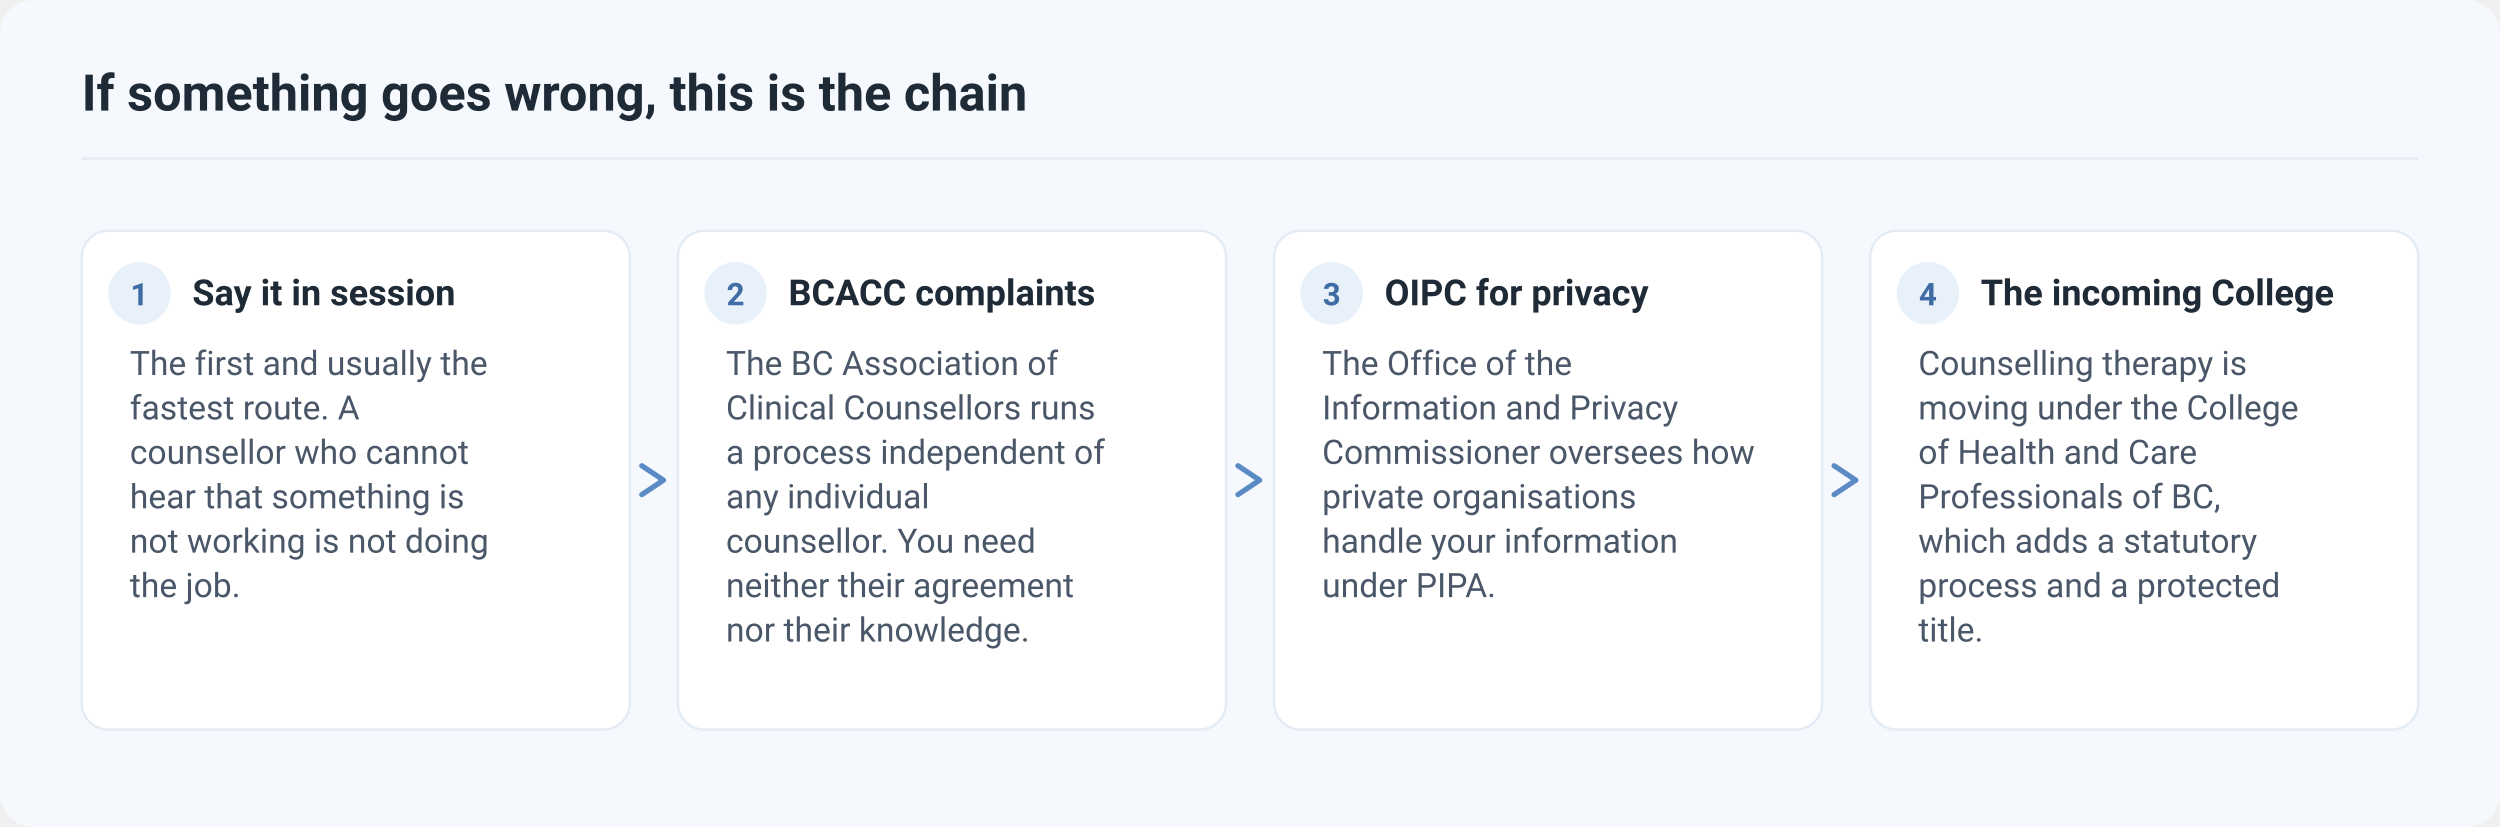
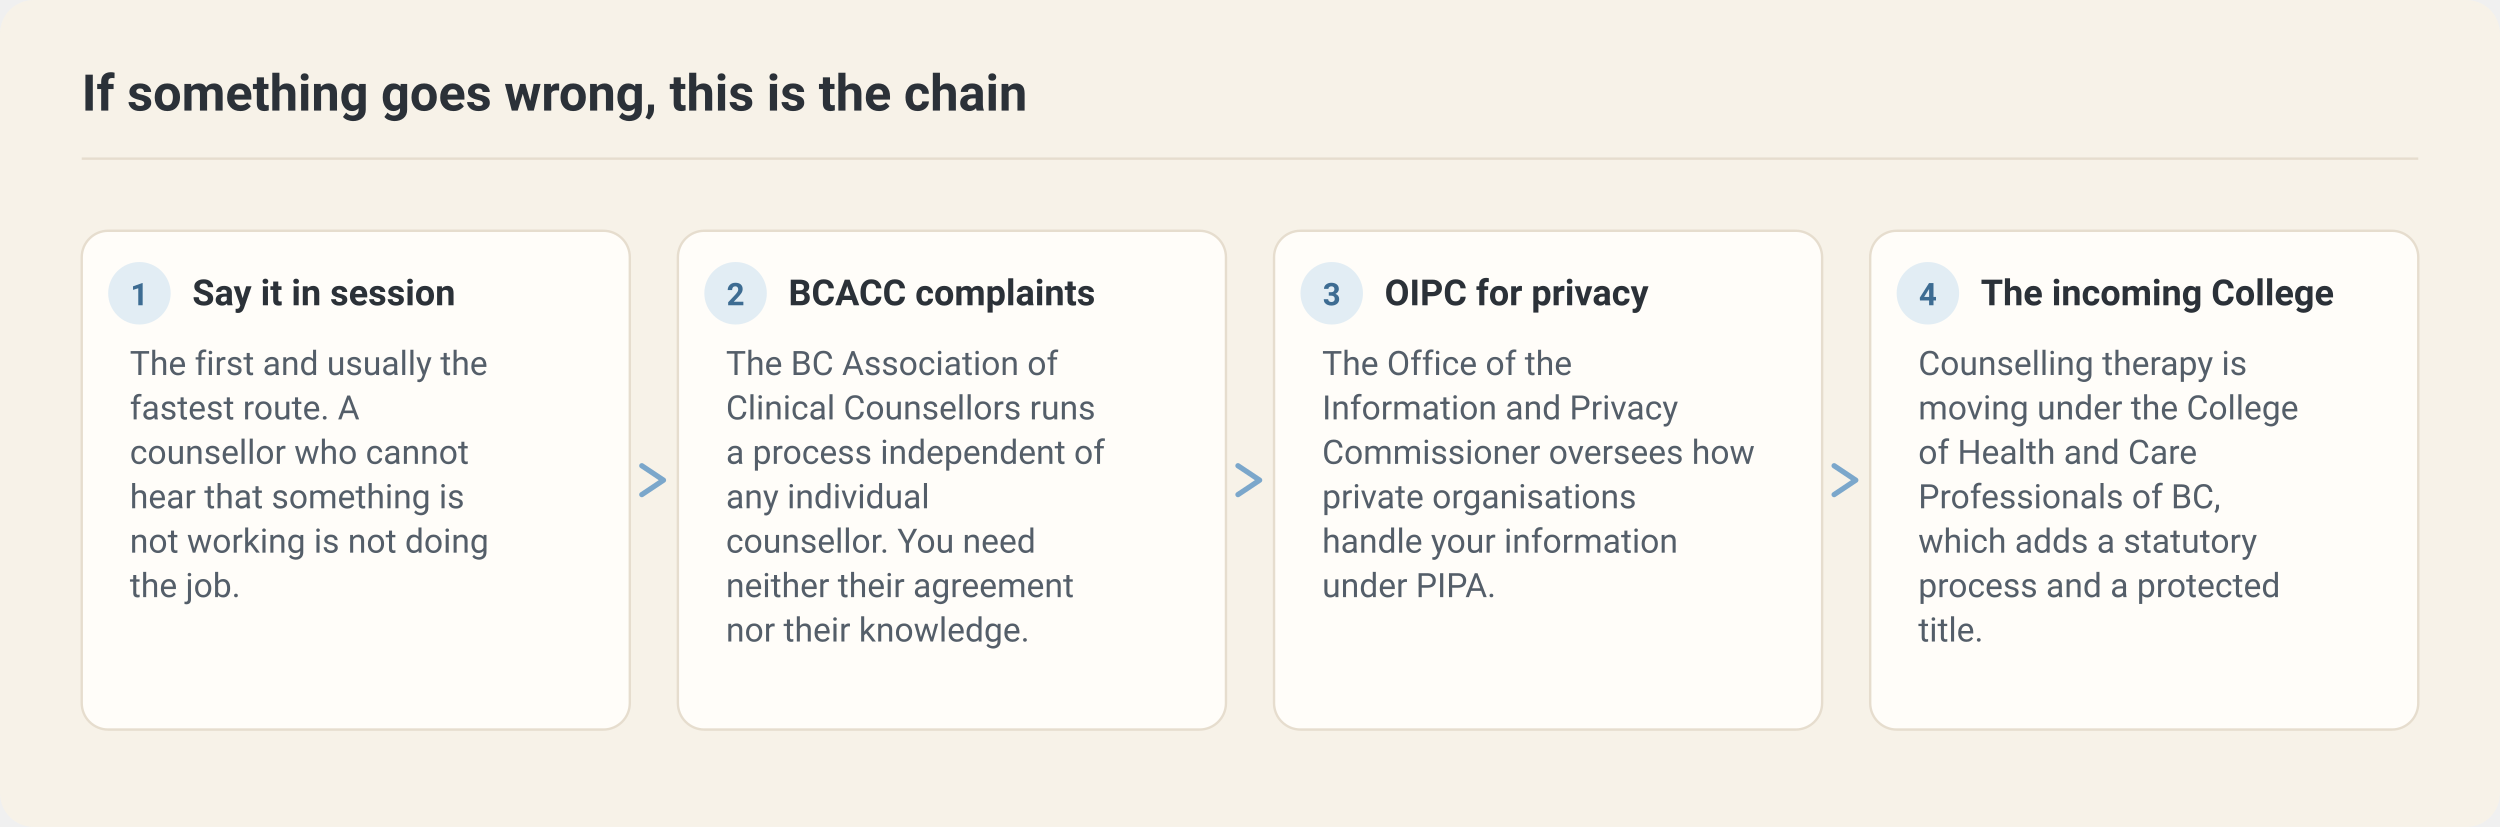
<svg xmlns="http://www.w3.org/2000/svg" viewBox="0 0 1040 344" width="1040" height="344" role="img" aria-labelledby="t d" font-family="-apple-system,BlinkMacSystemFont,'Segoe UI',Roboto,Helvetica,Arial,sans-serif">
-   <rect width="1040" height="344" rx="14" fill="#f5f9fd" />
-   <text x="34" y="46" font-size="21" font-weight="700" fill="#1f2a37">If something goes wrong, this is the chain</text>
-   <line x1="34" y1="66" x2="1006" y2="66" stroke="#e3ebf4" stroke-width="1" />
-   <rect x="34" y="96" width="228" height="207.5" rx="11" fill="#ffffff" stroke="#e3ebf4" />
-   <circle cx="58" cy="122" r="13" fill="#e8f0f9" />
-   <text x="58" y="127" font-size="13" font-weight="700" fill="#3f6ca3" text-anchor="middle">1</text>
-   <text x="80" y="127" font-size="15" font-weight="700" fill="#1f2a37">Say it in session</text>
-   <text font-size="14" fill="#4a5768">
+   <rect width="1040" height="344" rx="14" fill="#f7f2e8" />
+   <text x="34" y="46" font-size="21" font-weight="700" fill="#2b3138">If something goes wrong, this is the chain</text>
+   <line x1="34" y1="66" x2="1006" y2="66" stroke="#e6ddce" stroke-width="1" />
+   <rect x="34" y="96" width="228" height="207.5" rx="11" fill="#fffdf9" stroke="#e6ddce" />
+   <circle cx="58" cy="122" r="13" fill="#e2edf4" />
+   <text x="58" y="127" font-size="13" font-weight="700" fill="#3d6c92" text-anchor="middle">1</text>
+   <text x="80" y="127" font-size="15" font-weight="700" fill="#2b3138">Say it in session</text>
+   <text font-size="14" fill="#545e69">
    <tspan x="54" y="156">The first and usually the</tspan>
    <tspan x="54" y="174.48">fastest route. A</tspan>
    <tspan x="54" y="192.96">counsellor who cannot</tspan>
    <tspan x="54" y="211.44">hear that something is</tspan>
    <tspan x="54" y="229.92">not working is not doing</tspan>
    <tspan x="54" y="248.4">the job.</tspan>
  </text>
-   <path d="M267 193.75 L276 199.75 L267 205.75" fill="none" stroke="#5b8bc4" stroke-width="2.2" stroke-linecap="round" stroke-linejoin="round" />
-   <rect x="282" y="96" width="228" height="207.5" rx="11" fill="#ffffff" stroke="#e3ebf4" />
-   <circle cx="306" cy="122" r="13" fill="#e8f0f9" />
-   <text x="306" y="127" font-size="13" font-weight="700" fill="#3f6ca3" text-anchor="middle">2</text>
-   <text x="328" y="127" font-size="15" font-weight="700" fill="#1f2a37">BCACC complaints</text>
-   <text font-size="14" fill="#4a5768">
+   <path d="M267 193.75 L276 199.75 L267 205.75" fill="none" stroke="#7ba7cb" stroke-width="2.2" stroke-linecap="round" stroke-linejoin="round" />
+   <rect x="282" y="96" width="228" height="207.5" rx="11" fill="#fffdf9" stroke="#e6ddce" />
+   <circle cx="306" cy="122" r="13" fill="#e2edf4" />
+   <text x="306" y="127" font-size="13" font-weight="700" fill="#3d6c92" text-anchor="middle">2</text>
+   <text x="328" y="127" font-size="15" font-weight="700" fill="#2b3138">BCACC complaints</text>
+   <text font-size="14" fill="#545e69">
    <tspan x="302" y="156">The BC Association of</tspan>
    <tspan x="302" y="174.48">Clinical Counsellors runs</tspan>
    <tspan x="302" y="192.96">a process independent of</tspan>
    <tspan x="302" y="211.44">any individual</tspan>
    <tspan x="302" y="229.92">counsellor. You need</tspan>
    <tspan x="302" y="248.4">neither their agreement</tspan>
    <tspan x="302" y="266.88">nor their knowledge.</tspan>
  </text>
-   <path d="M515 193.75 L524 199.75 L515 205.75" fill="none" stroke="#5b8bc4" stroke-width="2.2" stroke-linecap="round" stroke-linejoin="round" />
-   <rect x="530" y="96" width="228" height="207.5" rx="11" fill="#ffffff" stroke="#e3ebf4" />
-   <circle cx="554" cy="122" r="13" fill="#e8f0f9" />
-   <text x="554" y="127" font-size="13" font-weight="700" fill="#3f6ca3" text-anchor="middle">3</text>
-   <text x="576" y="127" font-size="15" font-weight="700" fill="#1f2a37">OIPC for privacy</text>
-   <text font-size="14" fill="#4a5768">
+   <path d="M515 193.75 L524 199.75 L515 205.75" fill="none" stroke="#7ba7cb" stroke-width="2.2" stroke-linecap="round" stroke-linejoin="round" />
+   <rect x="530" y="96" width="228" height="207.5" rx="11" fill="#fffdf9" stroke="#e6ddce" />
+   <circle cx="554" cy="122" r="13" fill="#e2edf4" />
+   <text x="554" y="127" font-size="13" font-weight="700" fill="#3d6c92" text-anchor="middle">3</text>
+   <text x="576" y="127" font-size="15" font-weight="700" fill="#2b3138">OIPC for privacy</text>
+   <text font-size="14" fill="#545e69">
    <tspan x="550" y="156">The Office of the</tspan>
    <tspan x="550" y="174.48">Information and Privacy</tspan>
    <tspan x="550" y="192.96">Commissioner oversees how</tspan>
    <tspan x="550" y="211.44">private organisations</tspan>
    <tspan x="550" y="229.92">handle your information</tspan>
    <tspan x="550" y="248.4">under PIPA.</tspan>
  </text>
-   <path d="M763 193.75 L772 199.75 L763 205.75" fill="none" stroke="#5b8bc4" stroke-width="2.2" stroke-linecap="round" stroke-linejoin="round" />
-   <rect x="778" y="96" width="228" height="207.5" rx="11" fill="#ffffff" stroke="#e3ebf4" />
-   <circle cx="802" cy="122" r="13" fill="#e8f0f9" />
-   <text x="802" y="127" font-size="13" font-weight="700" fill="#3f6ca3" text-anchor="middle">4</text>
-   <text x="824" y="127" font-size="15" font-weight="700" fill="#1f2a37">The incoming College</text>
-   <text font-size="14" fill="#4a5768">
+   <path d="M763 193.75 L772 199.75 L763 205.75" fill="none" stroke="#7ba7cb" stroke-width="2.2" stroke-linecap="round" stroke-linejoin="round" />
+   <rect x="778" y="96" width="228" height="207.5" rx="11" fill="#fffdf9" stroke="#e6ddce" />
+   <circle cx="802" cy="122" r="13" fill="#e2edf4" />
+   <text x="802" y="127" font-size="13" font-weight="700" fill="#3d6c92" text-anchor="middle">4</text>
+   <text x="824" y="127" font-size="15" font-weight="700" fill="#2b3138">The incoming College</text>
+   <text font-size="14" fill="#545e69">
    <tspan x="798" y="156">Counselling therapy is</tspan>
    <tspan x="798" y="174.48">moving under the College</tspan>
    <tspan x="798" y="192.96">of Health and Care</tspan>
    <tspan x="798" y="211.44">Professionals of BC,</tspan>
    <tspan x="798" y="229.92">which adds a statutory</tspan>
    <tspan x="798" y="248.4">process and a protected</tspan>
    <tspan x="798" y="266.88">title.</tspan>
  </text>
</svg>
